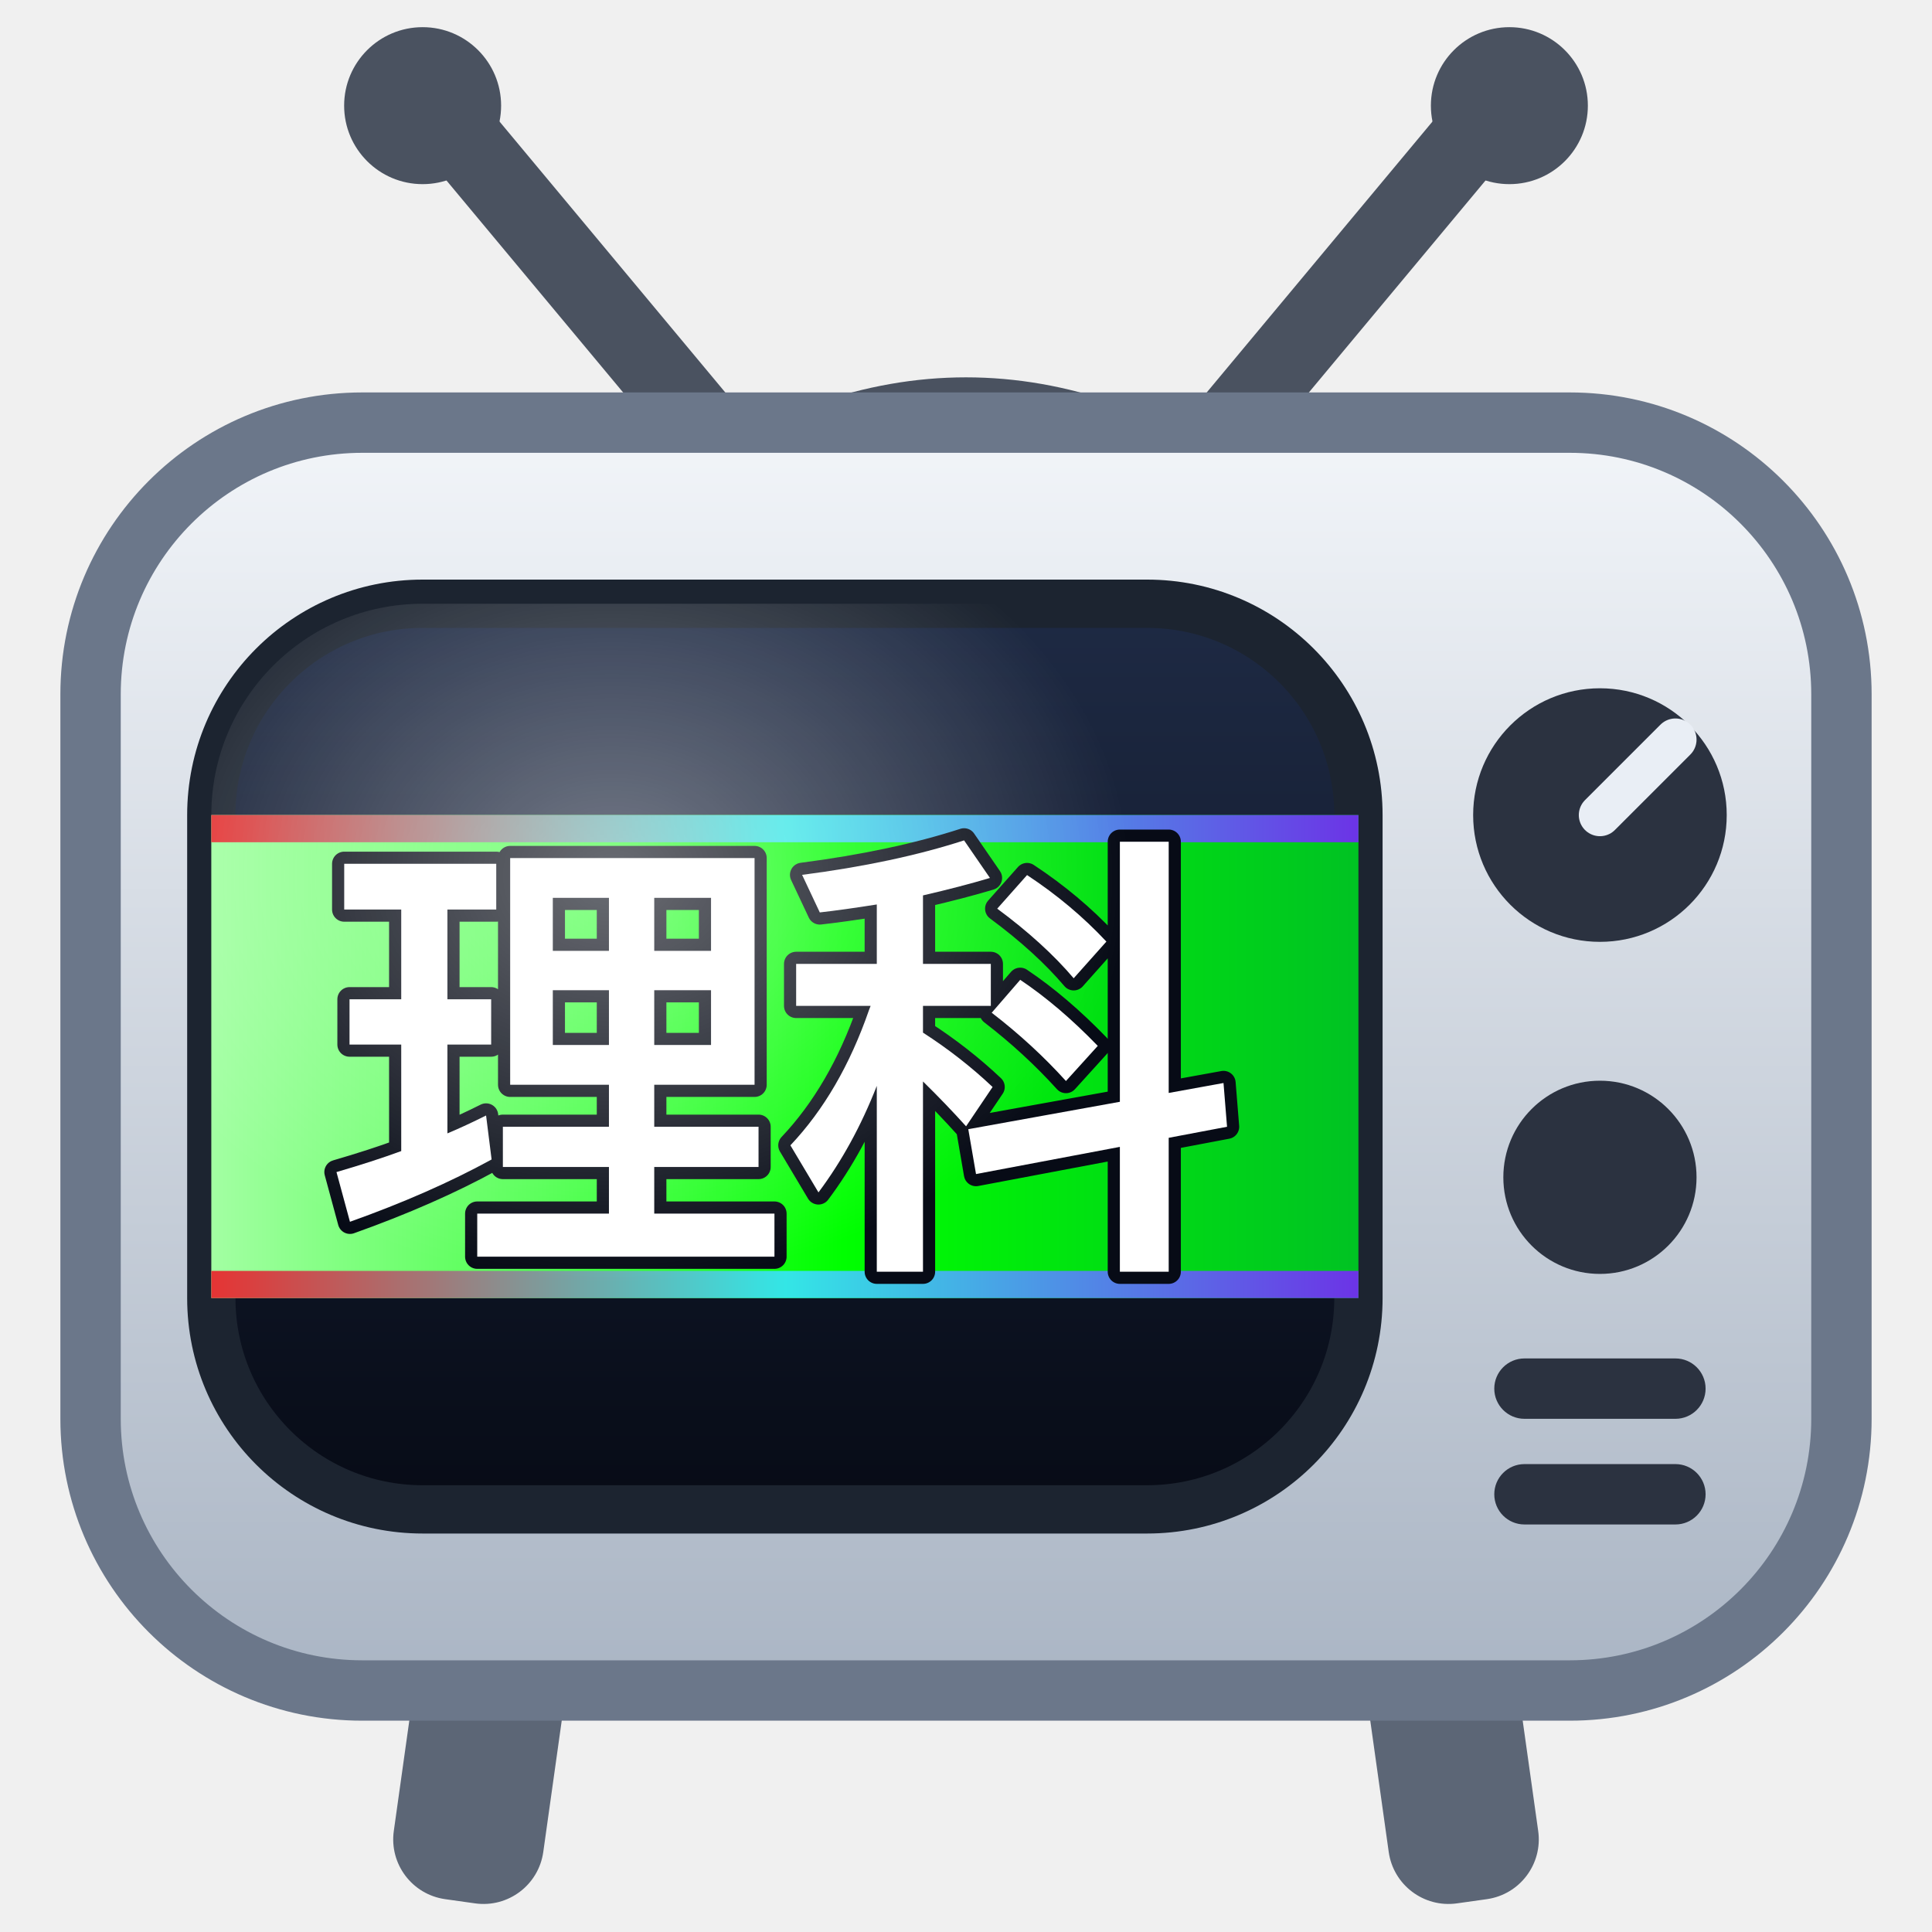
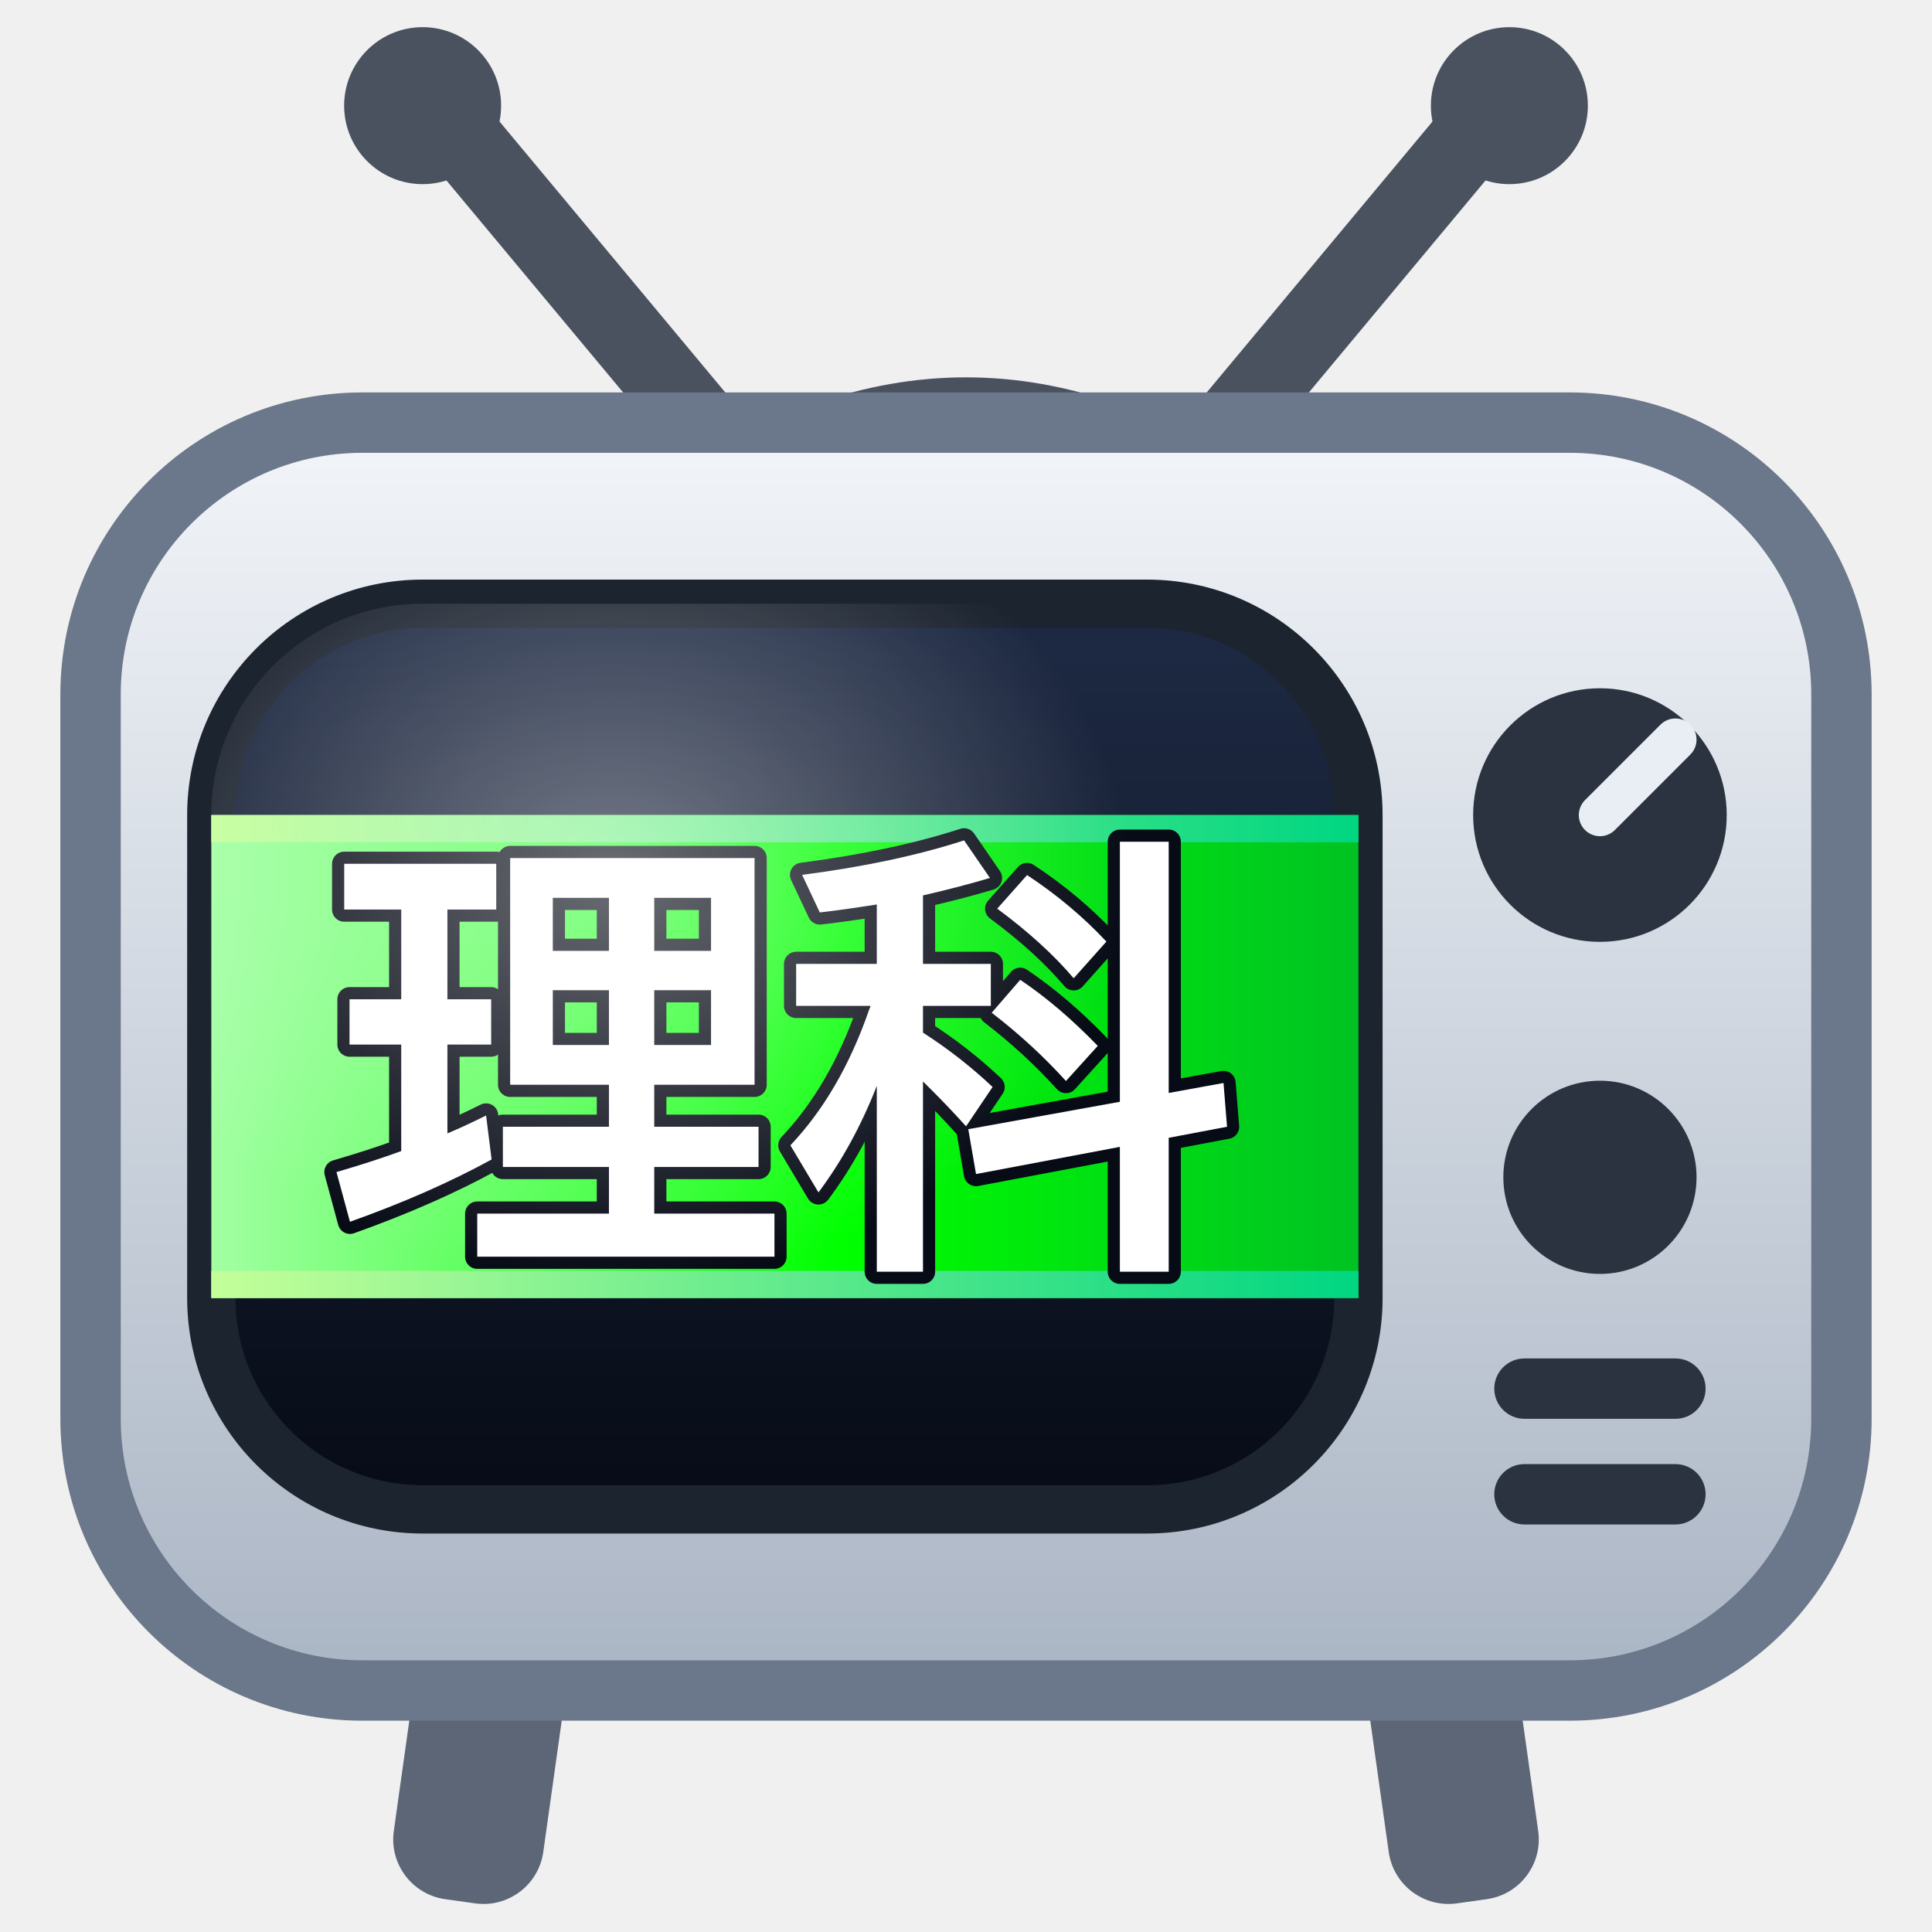
<svg xmlns="http://www.w3.org/2000/svg" viewBox="0 0 64 64">
  <defs>
    <linearGradient id="cab" x1="0" y1="0" x2="0" y2="1">
      <stop offset="0" stop-color="#F2F5F9" />
      <stop offset="1" stop-color="#AAB5C4" />
    </linearGradient>
    <linearGradient id="scr" x1="0" y1="0" x2="0" y2="1">
      <stop offset="0" stop-color="#1E2A44" />
      <stop offset="1" stop-color="#070B16" />
    </linearGradient>
    <linearGradient id="bd" x1="0" y1="0" x2="1" y2="0">
      <stop offset="0" stop-color="#A3FFA3" />
      <stop offset=".55" stop-color="#00FF00" />
      <stop offset="1" stop-color="#00C223" />
    </linearGradient>
    <clipPath id="sc">
      <rect x="7" y="20" width="38" height="30" rx="7" />
    </clipPath>
    <radialGradient id="gl" cx=".35" cy=".3" r=".9">
      <stop offset="0" stop-color="#fff" stop-opacity=".4" />
      <stop offset=".5" stop-color="#fff" stop-opacity="0" />
    </radialGradient>
    <linearGradient id="rbl" x1="0" y1="0" x2="1" y2="0">
-       <stop offset="0" stop-color="#E63333" />
-       <stop offset=".5" stop-color="#33E6E6" />
-       <stop offset="1" stop-color="#6C33E6" />
+       <stop offset="0" stop-color="#C4FF99" />
+       <stop offset="1" stop-color="#00D681" />
    </linearGradient>
  </defs>
  <path d="M24 15 L14 3 M40 15 L50 3" stroke="#4A5260" stroke-width="2.6" stroke-linecap="round" />
  <circle cx="14" cy="3.5" r="2.6" fill="#4A5260" />
  <circle cx="50" cy="3.5" r="2.6" fill="#4A5260" />
  <path d="M22 16 Q32 9 42 16 Z" fill="#4A5260" />
  <rect x="14" y="54" width="5" height="9" rx="2" fill="#5C6676" transform="rotate(8 16 54)" />
  <rect x="45" y="54" width="5" height="9" rx="2" fill="#5C6676" transform="rotate(-8 48 54)" />
  <rect x="3" y="14" width="58" height="42" rx="9" fill="url(#cab)" stroke="#6B778A" stroke-width="2" />
  <rect x="7" y="20" width="38" height="30" rx="7" fill="url(#scr)" stroke="#1C2430" stroke-width="1.6" />
  <rect x="7" y="27" width="38" height="16" fill="url(#bd)" clip-path="url(#sc)" />
  <rect x="7" y="27" width="38" height="0.9" fill="url(#rbl)" clip-path="url(#sc)" />
  <rect x="7" y="42.1" width="38" height="0.9" fill="url(#rbl)" clip-path="url(#sc)" />
  <path d="M522 1444V1038H720V833H522V431Q603 465 697 512L722 313Q443 160 81 31L20 256Q185 304 313 351V833H79V1038H313V1444H55V1651H743V1444ZM1912 1677V651H1458V461H1930V279H1458V68H2002V-127H657V68H1253V279H773V461H1253V651H806V1677ZM999 1497V1257H1253V1497ZM999 1079V831H1253V1079ZM1715 831V1079H1458V831ZM1715 1257V1497H1458V1257Z" fill="#fff" stroke="#070B16" stroke-width="110" paint-order="stroke" stroke-linejoin="round" transform="translate(11.00 40.70) scale(0.00732 -0.00732)" />
  <path d="M416 646Q310 375 152 164L25 377Q252 617 381 990Q385 1001 388 1008H51V1198H416V1467Q265 1443 158 1431L78 1601Q496 1655 811 1757L928 1587Q798 1548 625 1508V1198H932V1008H625V887Q796 777 940 641L820 463Q730 563 625 666V-195H416ZM1737 614 1985 659 2001 461 1737 411V-195H1516V370L865 247L830 450L1516 574V1751H1737ZM1307 1133Q1172 1292 961 1448L1096 1600Q1298 1467 1455 1299ZM1272 668Q1122 834 936 977L1065 1126Q1241 1008 1416 827Z" fill="#fff" stroke="#070B16" stroke-width="110" paint-order="stroke" stroke-linejoin="round" transform="translate(26.00 40.70) scale(0.00732 -0.00732)" />
  <rect x="7" y="20" width="38" height="30" rx="7" fill="url(#gl)" />
  <circle cx="53" cy="27" r="4.2" fill="#2B3240" />
  <path d="M53 27 L55.5 24.5" stroke="#E9EEF5" stroke-width="1.4" stroke-linecap="round" />
  <circle cx="53" cy="39" r="3.2" fill="#2B3240" />
  <rect x="49.5" y="45" width="7" height="2" rx="1" fill="#2B3240" />
  <rect x="49.5" y="48.5" width="7" height="2" rx="1" fill="#2B3240" />
</svg>
